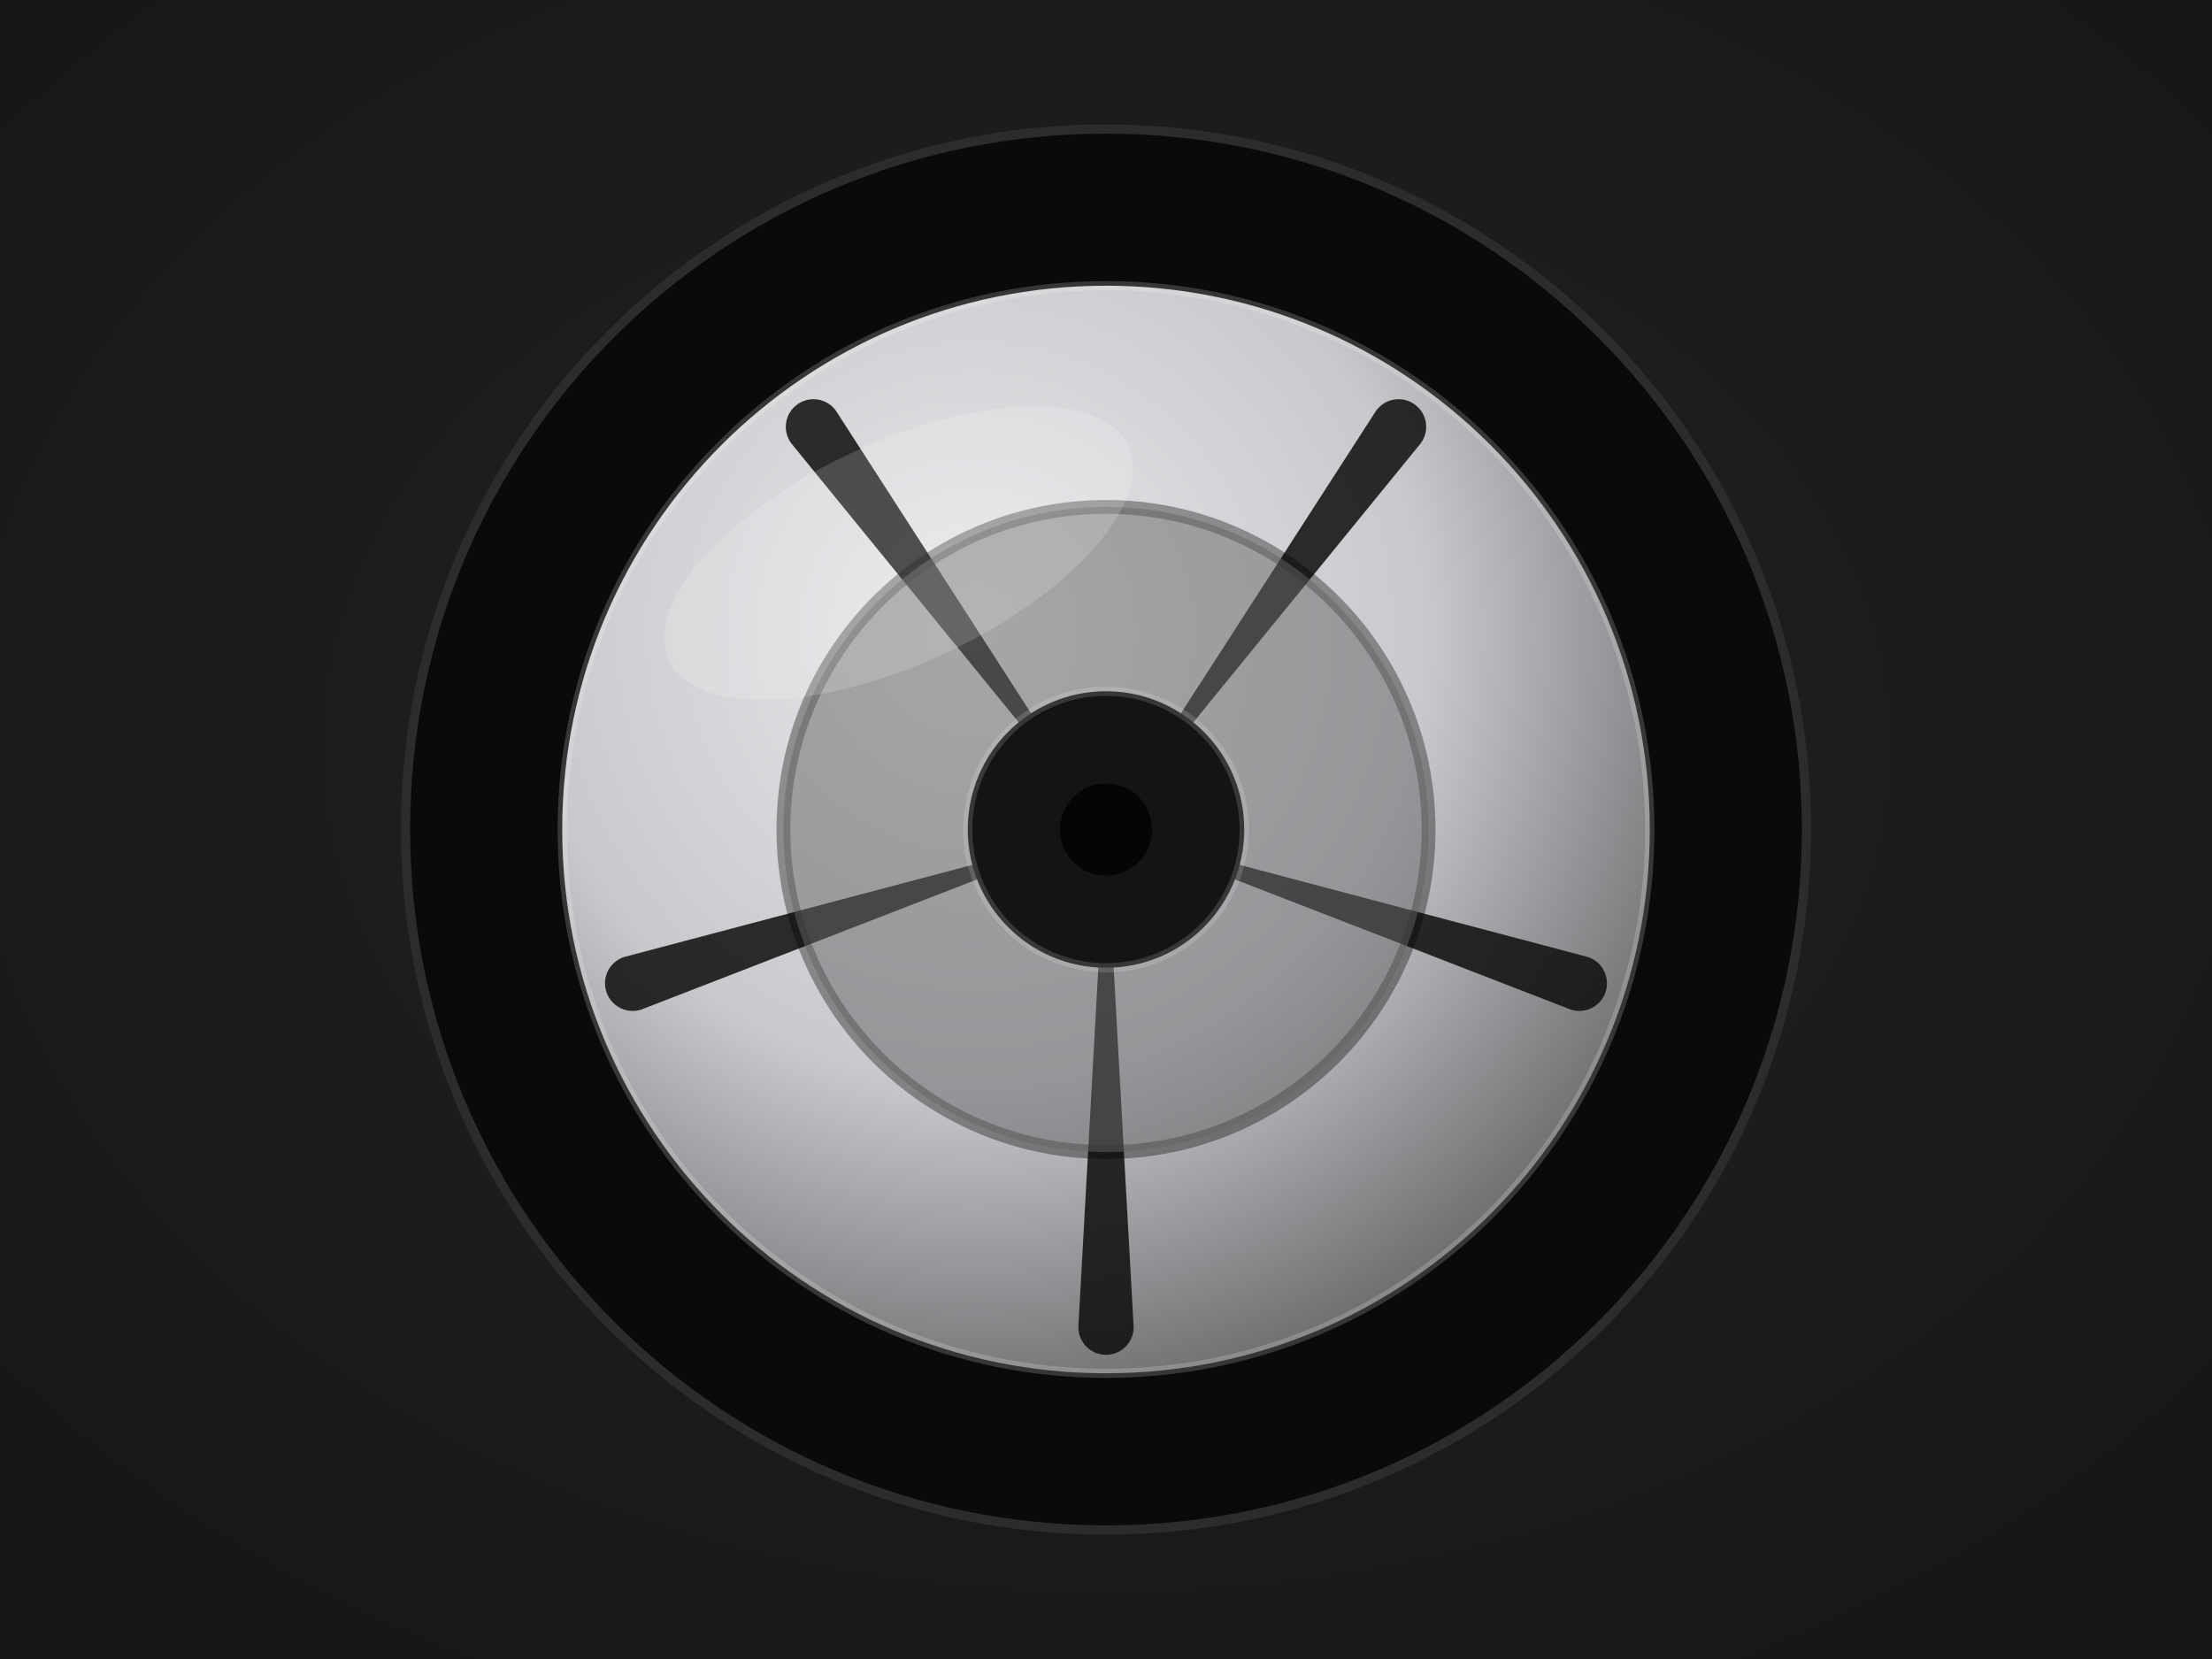
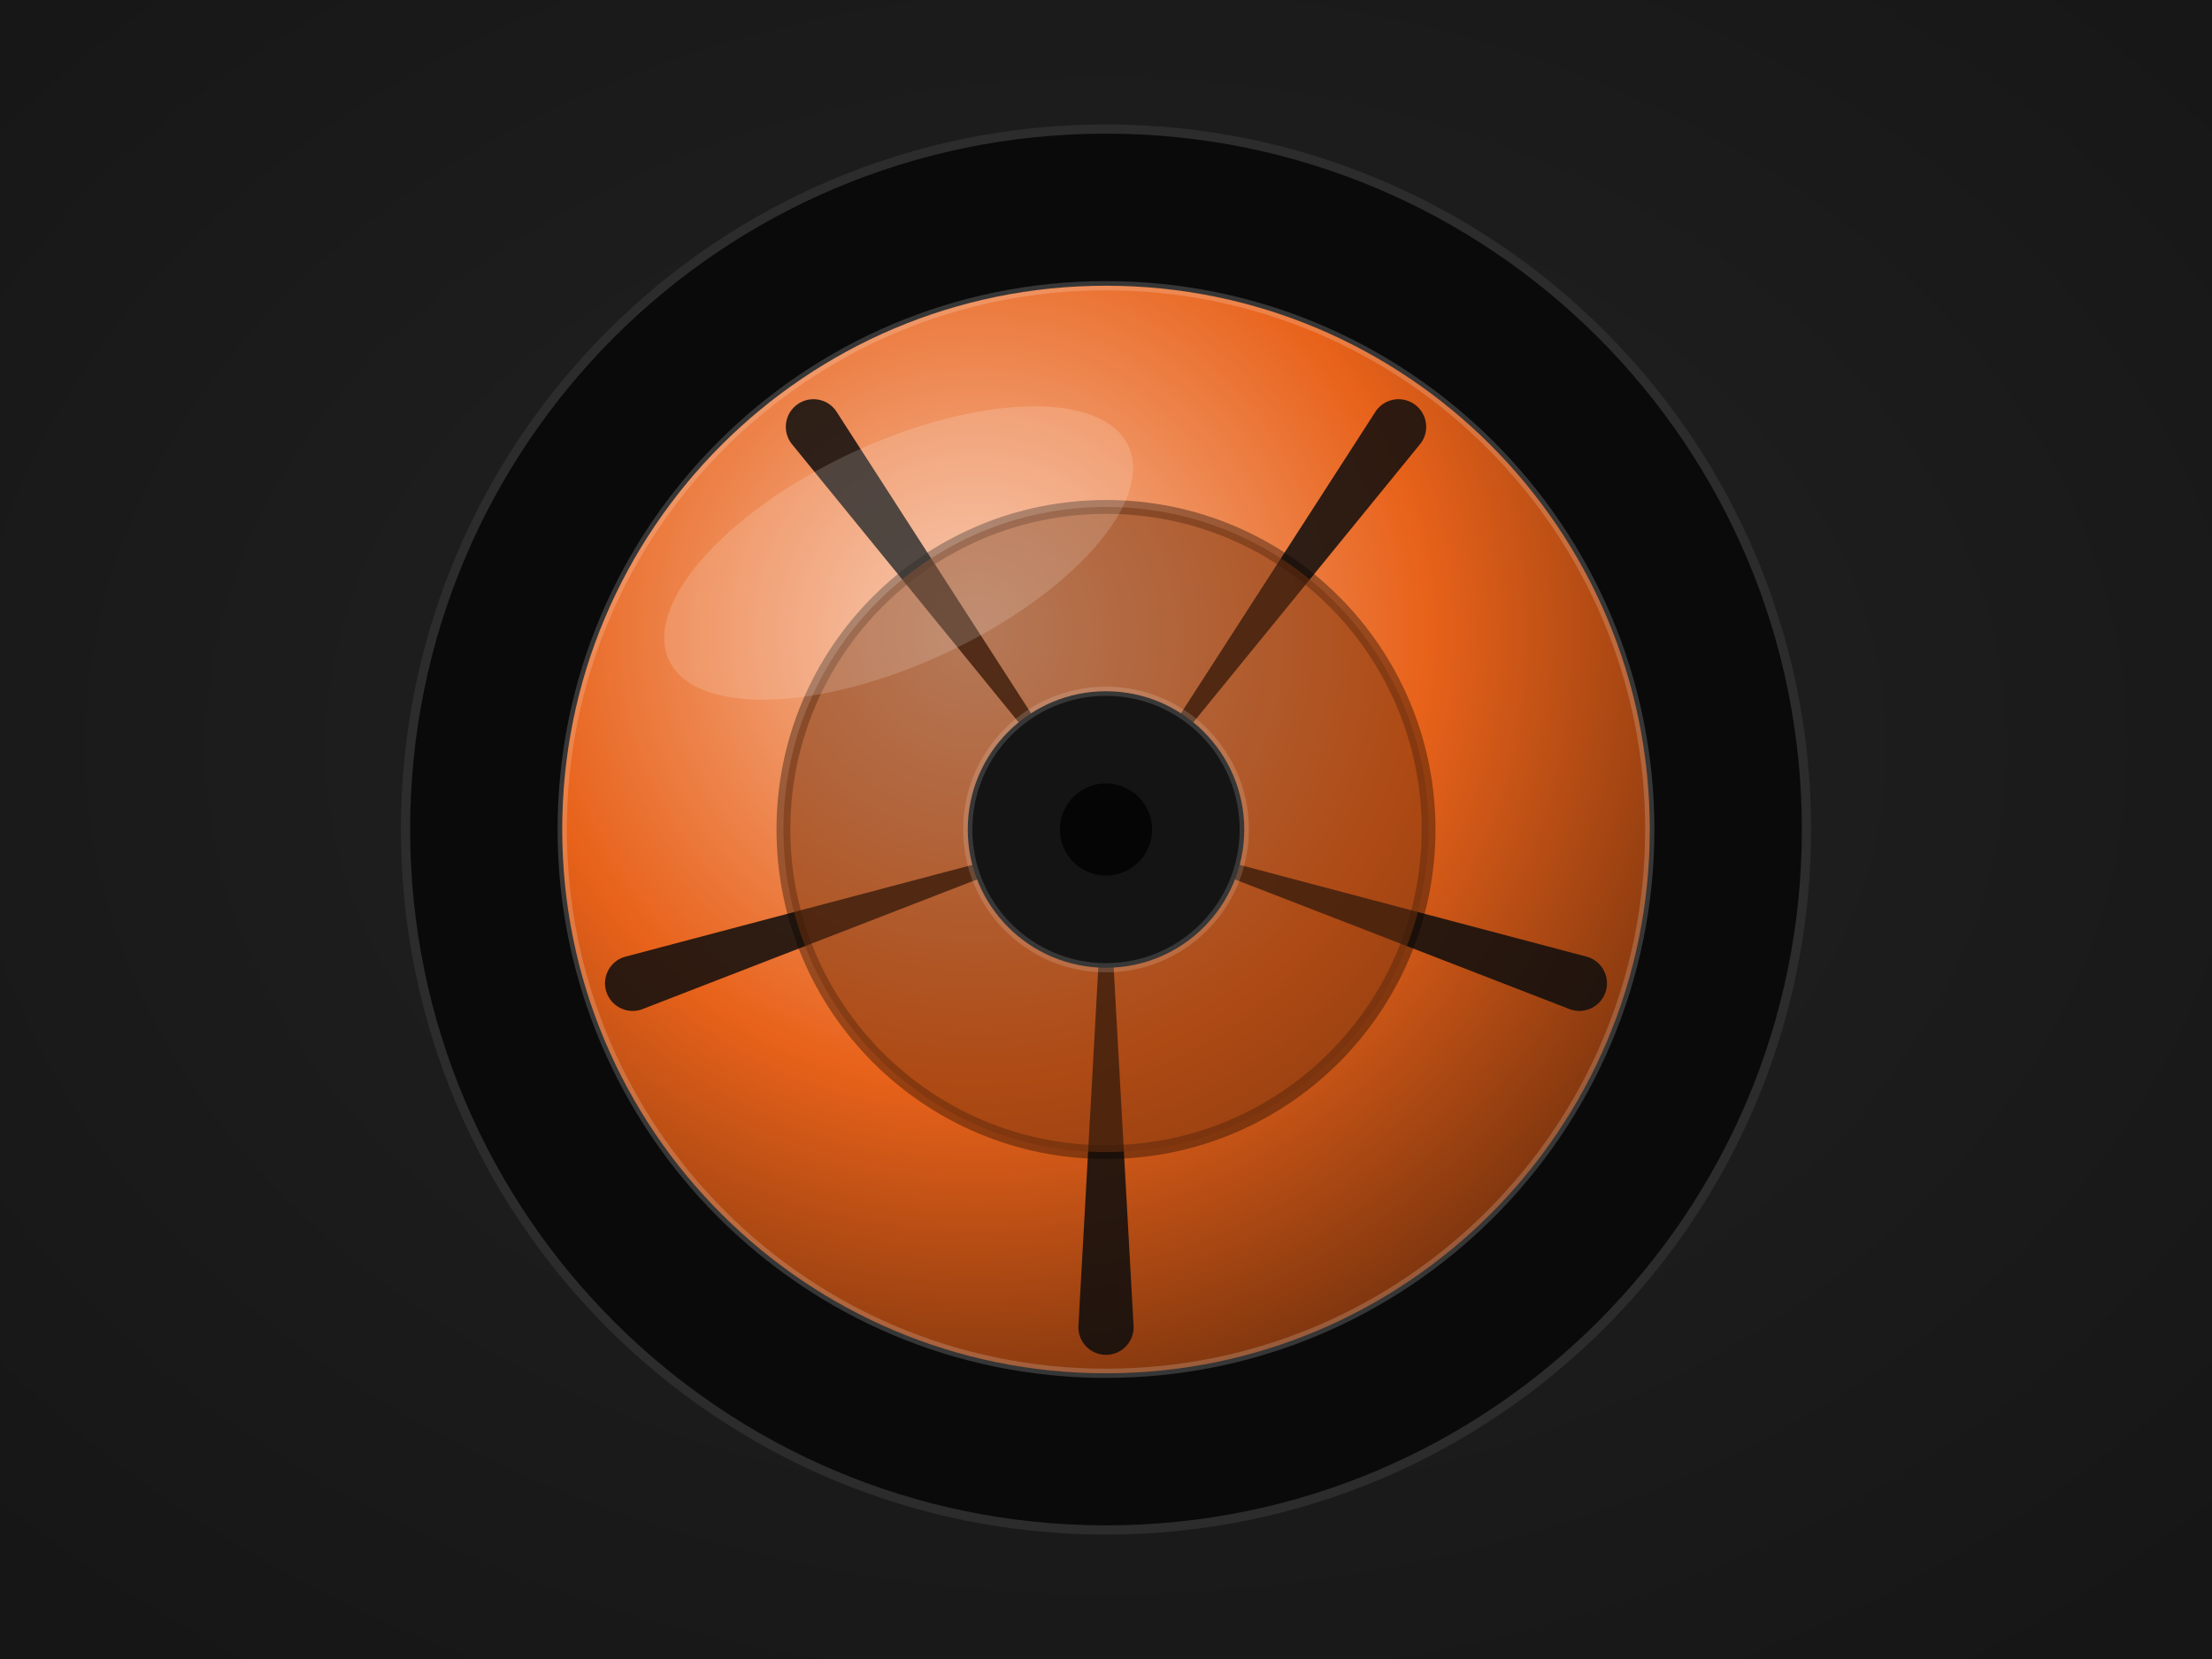
- <svg xmlns="http://www.w3.org/2000/svg" viewBox="0 0 480 360" width="480" height="360" role="img" aria-label="Style B coated in Chrome">
+ <svg xmlns="http://www.w3.org/2000/svg" viewBox="0 0 480 360" width="480" height="360" role="img" aria-label="Style B coated in Original Orange">
  <defs>
-     <radialGradient id="grad_Style_B_coated_in_Chrome" cx="38%" cy="32%" r="75%">
-       <stop offset="0%" stop-color="#e9e9eb" />
-       <stop offset="55%" stop-color="#C7C9CC" />
-       <stop offset="100%" stop-color="#646466" />
+     <radialGradient id="grad_original_orange" cx="38%" cy="32%" r="75%">
+       <stop offset="0%" stop-color="#f6c0a3" />
+       <stop offset="55%" stop-color="#E8621A" />
+       <stop offset="100%" stop-color="#74310d" />
    </radialGradient>
    <radialGradient id="bg_glow" cx="50%" cy="45%" r="70%">
      <stop offset="0%" stop-color="#232323" />
      <stop offset="100%" stop-color="#161616" />
    </radialGradient>
  </defs>
  <rect width="480" height="360" fill="url(#bg_glow)" />
  <circle cx="240" cy="180" r="152" fill="#0a0a0a" />
  <circle cx="240" cy="180" r="152" fill="none" stroke="#2c2c2c" stroke-width="2" />
-   <circle cx="240" cy="180" r="118" fill="url(#grad_Style_B_coated_in_Chrome)" stroke="rgba(255,255,255,0.18)" stroke-width="2" />
+   <circle cx="240" cy="180" r="118" fill="url(#grad_original_orange)" stroke="rgba(255,255,255,0.18)" stroke-width="2" />
  <path d="M240,180 L246,72 A6,6 0 0 0 234,72 Z" fill="#0d0d0d" opacity="0.85" transform="rotate(36 240 180)" />
  <path d="M240,180 L246,72 A6,6 0 0 0 234,72 Z" fill="#0d0d0d" opacity="0.85" transform="rotate(108 240 180)" />
  <path d="M240,180 L246,72 A6,6 0 0 0 234,72 Z" fill="#0d0d0d" opacity="0.85" transform="rotate(180 240 180)" />
  <path d="M240,180 L246,72 A6,6 0 0 0 234,72 Z" fill="#0d0d0d" opacity="0.85" transform="rotate(252 240 180)" />
  <path d="M240,180 L246,72 A6,6 0 0 0 234,72 Z" fill="#0d0d0d" opacity="0.85" transform="rotate(324 240 180)" />
  <circle cx="240" cy="180" r="70" fill="none" stroke="rgba(0,0,0,0.35)" stroke-width="3" />
-   <circle cx="240" cy="180" r="70" fill="#646466" opacity="0.5" />
+   <circle cx="240" cy="180" r="70" fill="#74310d" opacity="0.5" />
  <circle cx="240" cy="180" r="30" fill="#141414" stroke="rgba(255,255,255,0.15)" stroke-width="2" />
  <circle cx="240" cy="180" r="10" fill="#050505" />
  <ellipse cx="195" cy="120" rx="55" ry="24" fill="#ffffff" opacity="0.16" transform="rotate(-25 195 120)" />
</svg>
